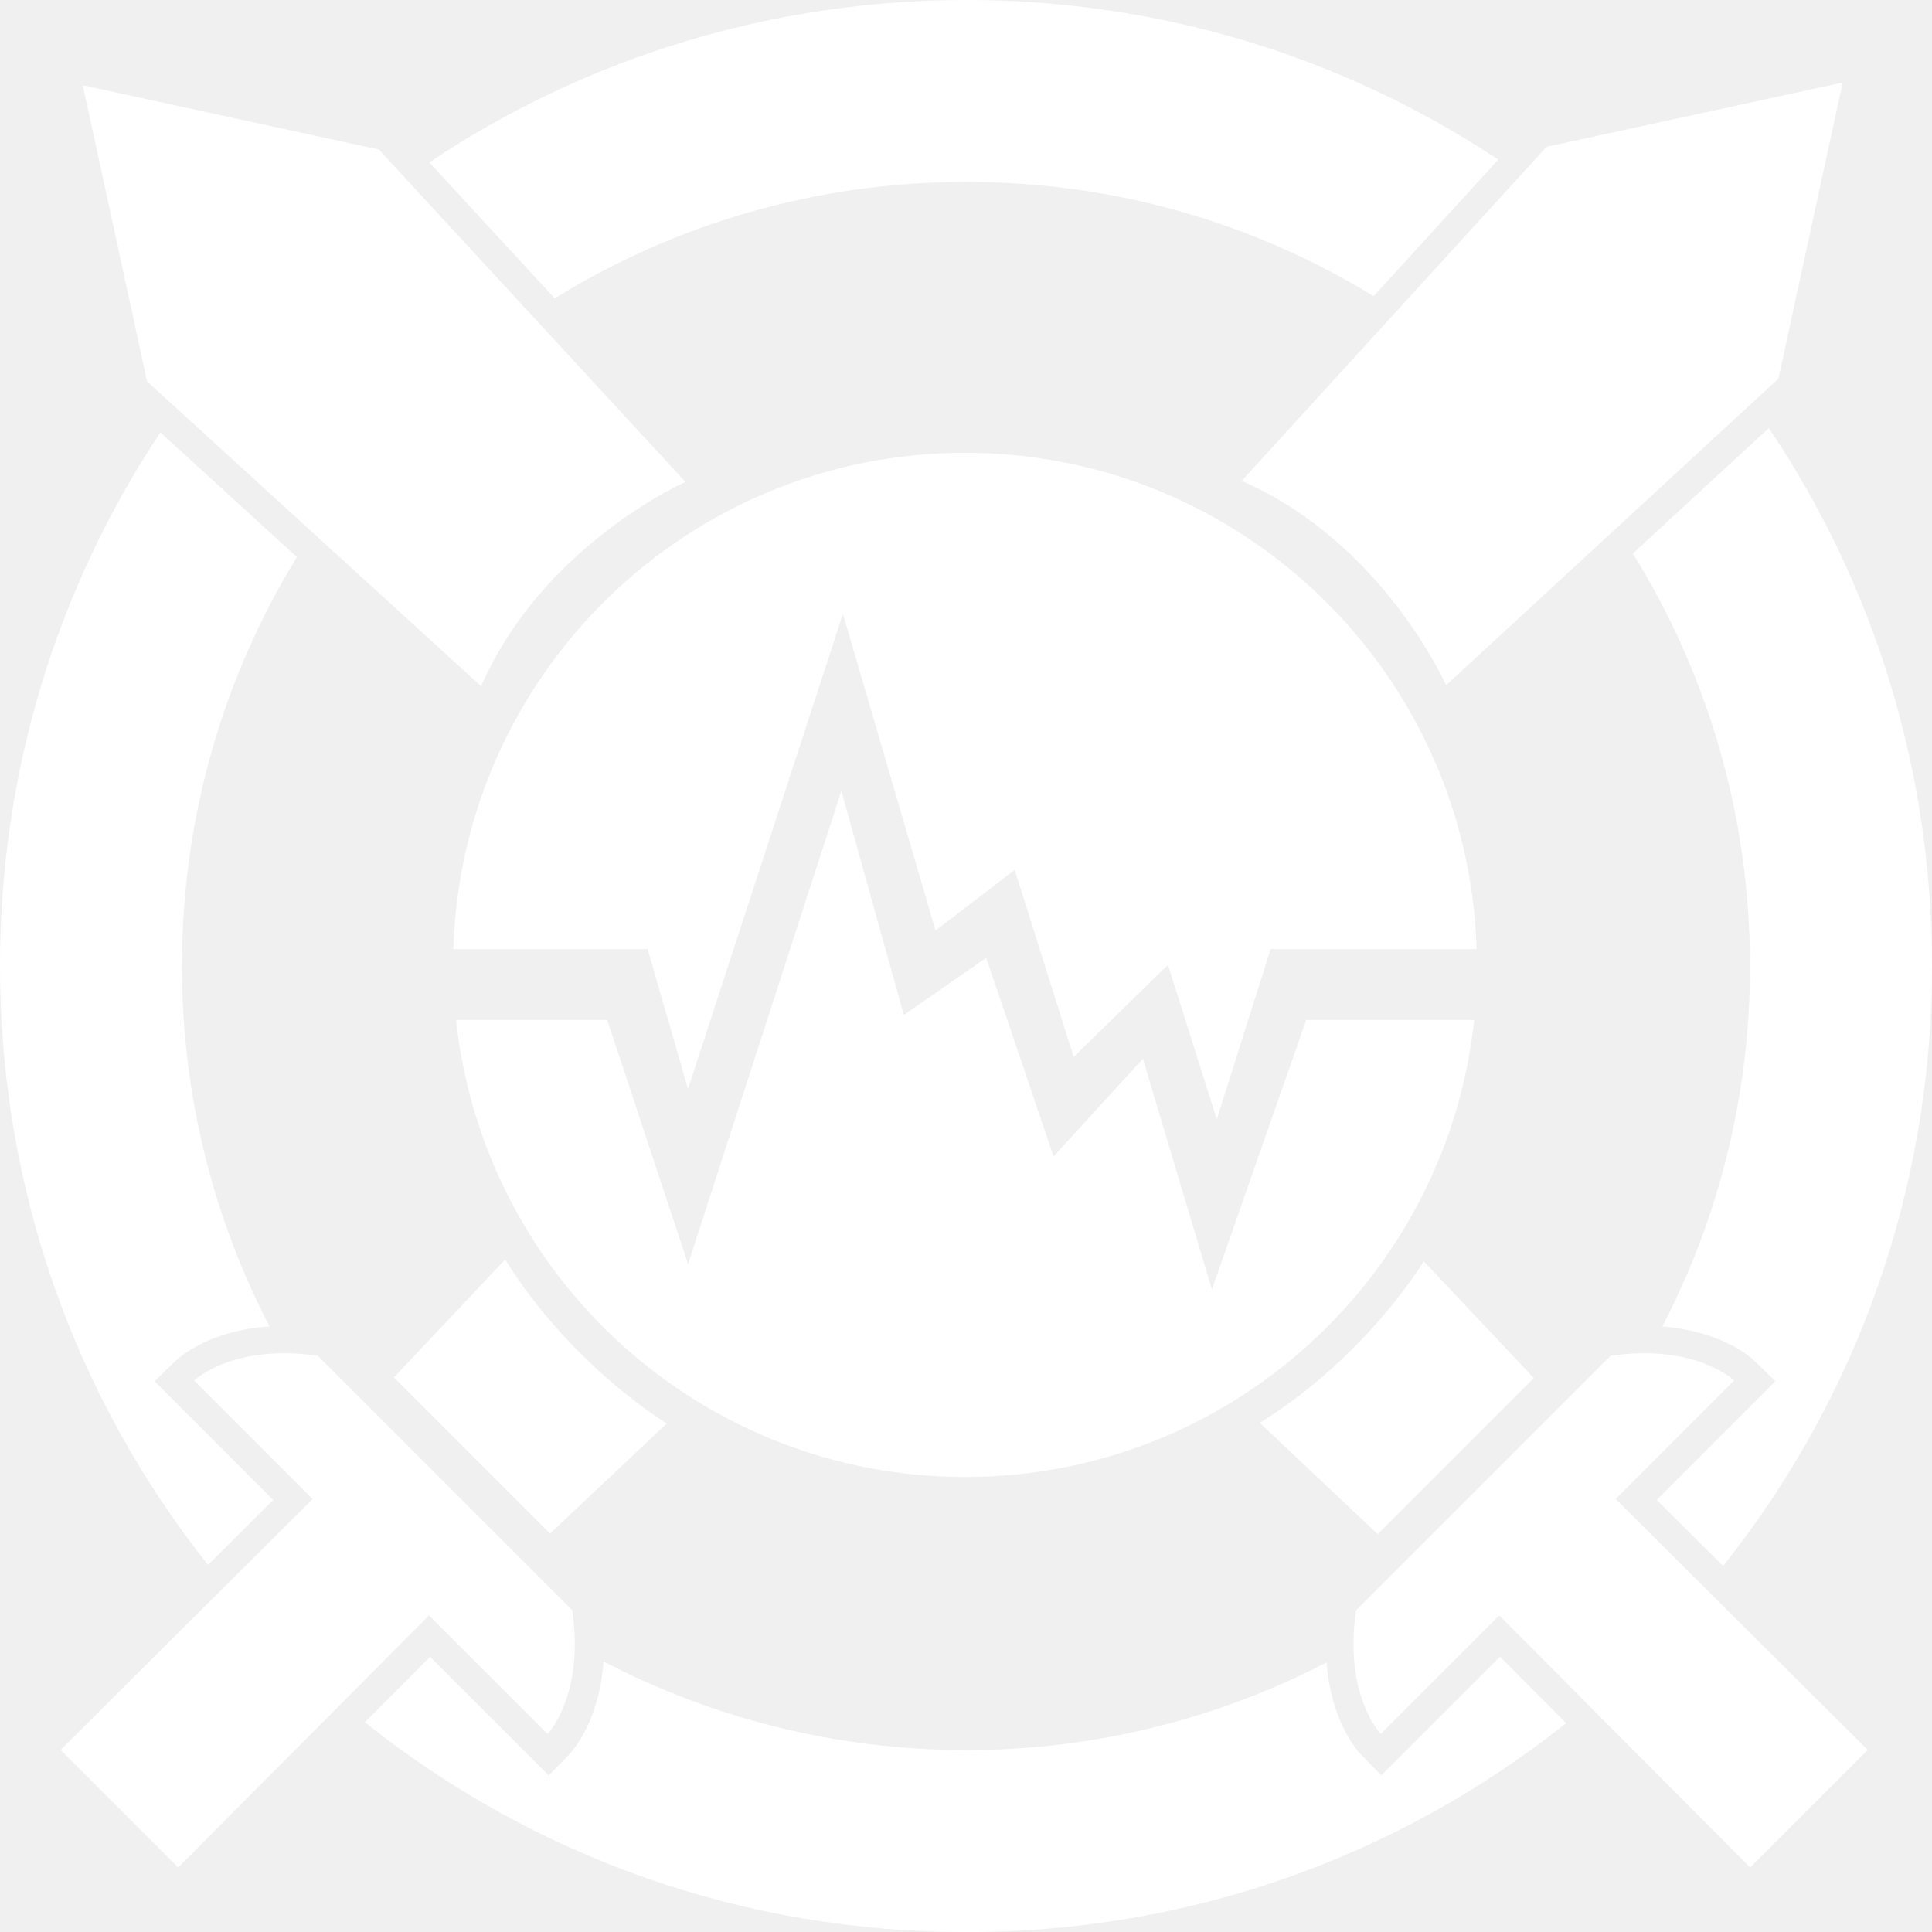
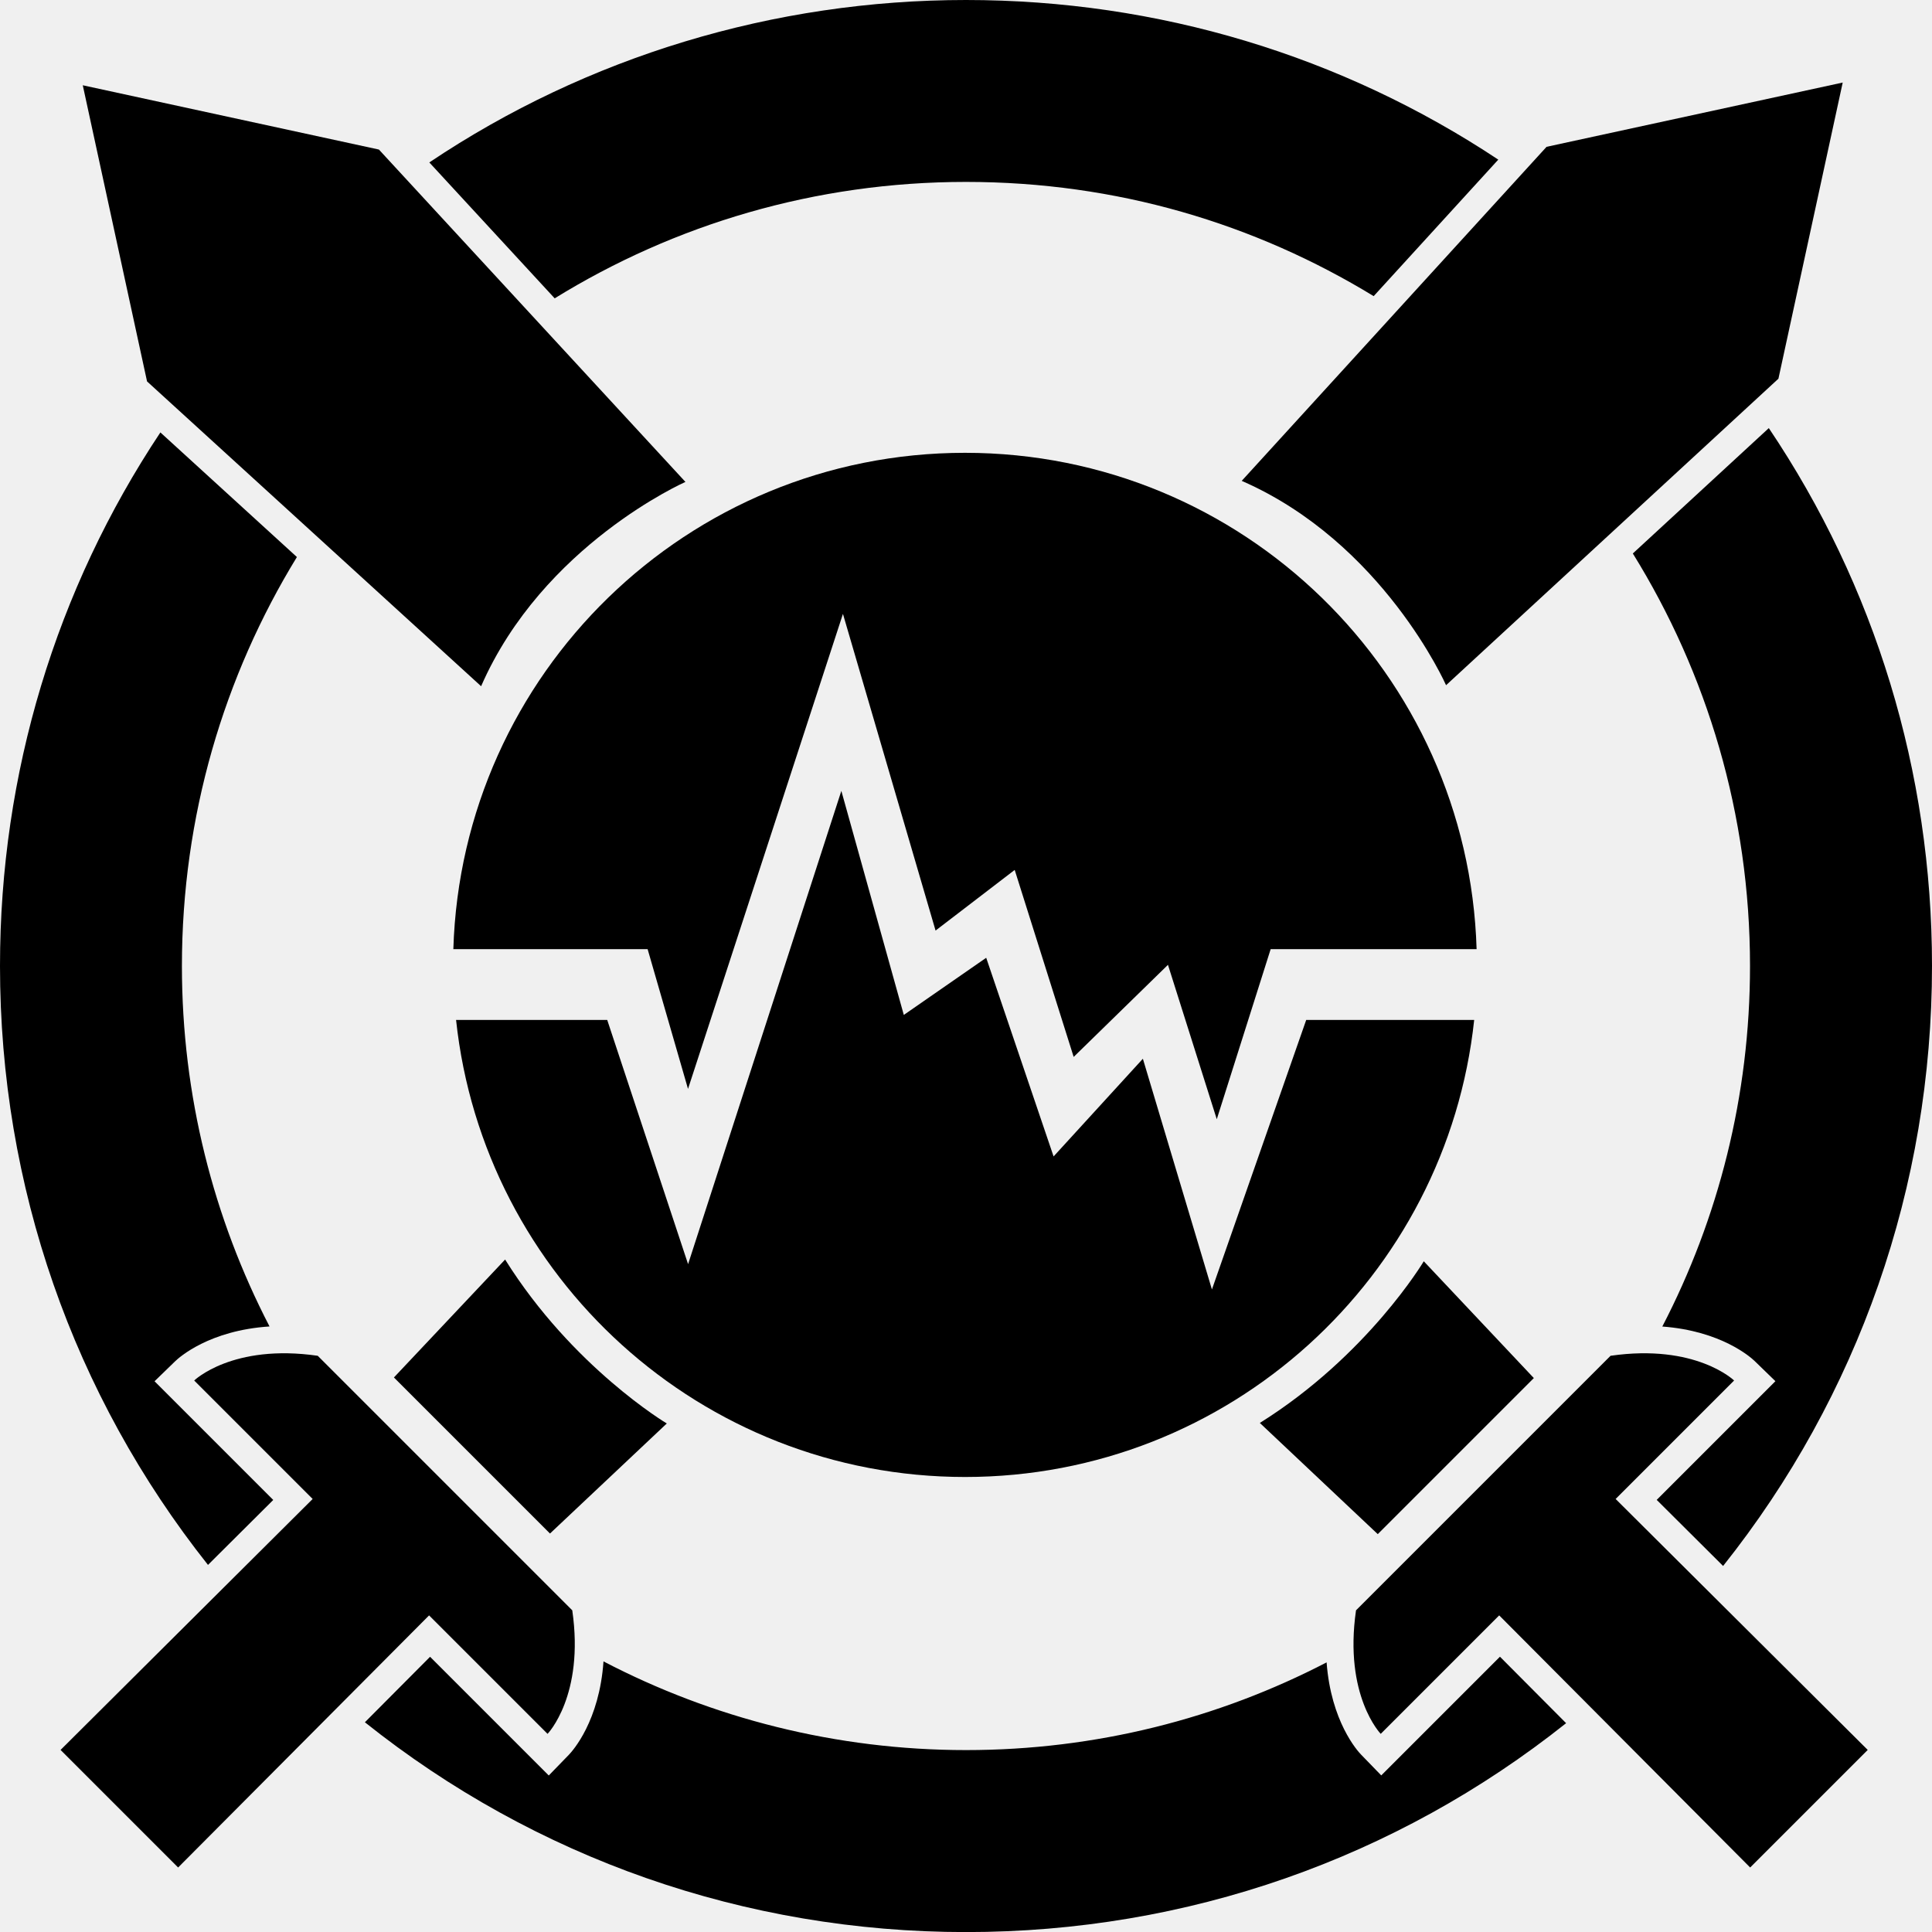
<svg xmlns="http://www.w3.org/2000/svg" id="Layer_2" viewBox="0 0 254.89 254.89">
-   <defs>
-     <style>.cls-1{fill:#fff;stroke-width:0px;}</style>
-   </defs>
-   <g id="Layer_1-2">
-     <g id="WCL_Icon">
-       <g id="Swords">
-         <path class="cls-1" d="m75.5,212.45c1.63,11.26-3.26,16.3-3.26,16.3l-15.63-15.63-33.11,33.26-15.51-15.51,33.26-33.11-15.63-15.63s5.04-4.89,16.3-3.26l33.59,33.59Z" />
-         <path class="cls-1" d="m51.97,181.73l20.59,20.59,15.41-14.52s-12.44-7.41-21.33-21.63l-14.67,15.56Z" />
-         <path class="cls-1" d="m163.82,63.44l40.22-44.07,39.07-8.48-8.48,39.07-43.85,40.44s-8.3-18.81-26.96-26.96Z" />
-         <path class="cls-1" d="m178.9,212.45c-1.63,11.26,3.26,16.3,3.26,16.3l15.63-15.63,33.11,33.26,15.51-15.51-33.26-33.11,15.63-15.63s-5.04-4.89-16.3-3.26l-33.59,33.59" />
-         <path class="cls-1" d="m181.77,202.4l20.59-20.59-14.52-15.41s-7.41,12.44-21.63,21.33l15.56,14.67Z" />
-         <path class="cls-1" d="m63.48,90.54L19.4,50.32,10.92,11.25l39.07,8.48,40.44,43.85s-18.81,8.3-26.96,26.96Z" />
-       </g>
-       <g id="Inner_Circle_Element">
-         <path class="cls-1" d="m172.33,134.56l-12.44,35.56-9.11-30.44-11.78,12.89-8.89-26.21-10.87,7.54-8.24-29.56-20.22,62.44-10.67-32.22h-19.94c3.62,33.9,32.31,60.3,67.16,60.3s63.54-26.4,67.16-60.3h-22.16Z" />
-         <path class="cls-1" d="m85.44,125.22l5.33,18.44,20.44-62.67,12.22,41.78,10.44-8,7.78,24.67,12.44-12.15,6.44,20.37,7.11-22.44h27.17c-1.1-36.35-30.89-65.48-67.5-65.48s-66.4,29.13-67.5,65.48h25.61Z" />
-       </g>
-       <path class="cls-1" d="m233.35,56.49l-17.93,16.53c9.8,15.81,15.46,34.45,15.46,54.42,0,17.15-4.18,33.33-11.57,47.57,7.79.58,11.67,4.06,12.19,4.56l2.73,2.65-15.66,15.66,8.76,8.72c17.86-22.44,27.56-50.06,27.56-79.17,0-25.65-7.53-50.14-21.53-70.95Z" />
-       <path class="cls-1" d="m73.18,39.36c15.78-9.74,34.36-15.36,54.26-15.36s38.12,5.51,53.79,15.07l16.44-18.01C177.02,7.36,152.8,0,127.44,0s-50.02,7.49-70.8,21.43l16.54,17.93Z" />
-       <path class="cls-1" d="m36.05,197.89l-15.66-15.66,2.73-2.65c.52-.5,4.47-4.06,12.44-4.58-7.38-14.24-11.56-30.41-11.56-47.55,0-19.77,5.55-38.25,15.17-53.96l-18.01-16.44C7.4,77.74,0,102.02,0,127.44c0,29.05,9.66,56.6,27.44,79.02l8.61-8.57Z" />
-       <path class="cls-1" d="m197.89,218.57l-15.66,15.66-2.65-2.73c-.5-.51-3.98-4.39-4.56-12.18-14.24,7.39-30.42,11.57-47.57,11.57s-33.52-4.23-47.83-11.7c-.55,7.89-4.07,11.8-4.57,12.32l-2.65,2.73-15.66-15.66-8.6,8.64c22.47,17.93,50.14,27.68,79.31,27.68s56.72-9.7,79.17-27.56l-8.72-8.76Z" />
-     </g>
-   </g>
+   <path class="color" d="m75.5,212.45c1.63,11.26-3.26,16.3-3.26,16.3l-15.63-15.63-33.11,33.26-15.51-15.51,33.26-33.11-15.63-15.63s5.04-4.89,16.3-3.26l33.59,33.59Z" />
+   <path class="color" d="m51.97,181.73l20.59,20.59,15.41-14.52s-12.44-7.41-21.33-21.63l-14.67,15.56Z" />
+   <path class="color" d="m163.82,63.44l40.22-44.07,39.07-8.48-8.48,39.07-43.85,40.44s-8.3-18.81-26.96-26.96Z" />
+   <path class="color" d="m178.9,212.45c-1.63,11.26,3.26,16.3,3.26,16.3l15.63-15.63,33.11,33.26,15.51-15.51-33.26-33.11,15.63-15.63s-5.04-4.89-16.3-3.26l-33.59,33.59" />
+   <path class="color" d="m181.77,202.4l20.59-20.59-14.52-15.41s-7.41,12.44-21.63,21.33l15.56,14.67Z" />
+   <path class="color" d="m63.48,90.54L19.4,50.32,10.92,11.25l39.07,8.48,40.44,43.85s-18.81,8.3-26.96,26.96Z" />
+   <path class="color" d="m172.33,134.56l-12.44,35.56-9.11-30.44-11.78,12.89-8.89-26.21-10.87,7.54-8.24-29.56-20.22,62.44-10.67-32.22h-19.94c3.62,33.9,32.31,60.3,67.16,60.3s63.54-26.4,67.16-60.3h-22.16Z" />
+   <path class="color" d="m85.44,125.22l5.33,18.44,20.44-62.67,12.22,41.78,10.44-8,7.78,24.67,12.44-12.15,6.44,20.37,7.11-22.44h27.17c-1.1-36.35-30.89-65.48-67.5-65.48s-66.4,29.13-67.5,65.48h25.61Z" />
+   <path class="color" d="m233.35,56.49l-17.93,16.53c9.8,15.81,15.46,34.45,15.46,54.42,0,17.15-4.18,33.33-11.57,47.57,7.79.58,11.67,4.06,12.19,4.56l2.73,2.65-15.66,15.66,8.76,8.72c17.86-22.44,27.56-50.06,27.56-79.17,0-25.65-7.53-50.14-21.53-70.95Z" />
+   <path class="color" d="m73.18,39.36c15.78-9.74,34.36-15.36,54.26-15.36s38.12,5.51,53.79,15.07l16.44-18.01C177.02,7.36,152.8,0,127.44,0s-50.02,7.49-70.8,21.43l16.54,17.93Z" />
+   <path class="color" d="m36.05,197.89l-15.66-15.66,2.73-2.65c.52-.5,4.47-4.06,12.44-4.58-7.38-14.24-11.56-30.41-11.56-47.55,0-19.77,5.55-38.25,15.17-53.96l-18.01-16.44C7.4,77.74,0,102.02,0,127.44c0,29.05,9.66,56.6,27.44,79.02l8.61-8.57Z" />
+   <path class="color" d="m197.89,218.57l-15.66,15.66-2.65-2.73c-.5-.51-3.98-4.39-4.56-12.18-14.24,7.39-30.42,11.57-47.57,11.57s-33.52-4.23-47.83-11.7c-.55,7.89-4.07,11.8-4.57,12.32l-2.65,2.73-15.66-15.66-8.6,8.64c22.47,17.93,50.14,27.68,79.31,27.68s56.72-9.7,79.17-27.56l-8.72-8.76Z" />
</svg>
